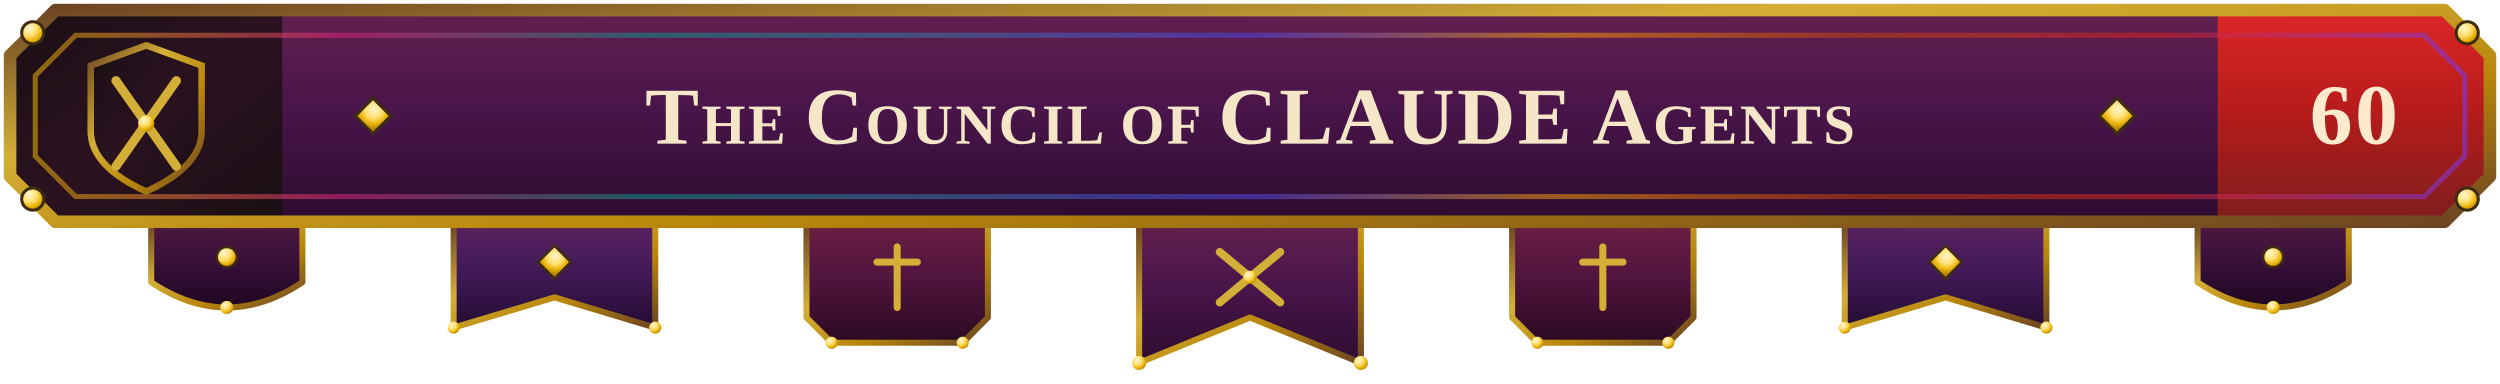
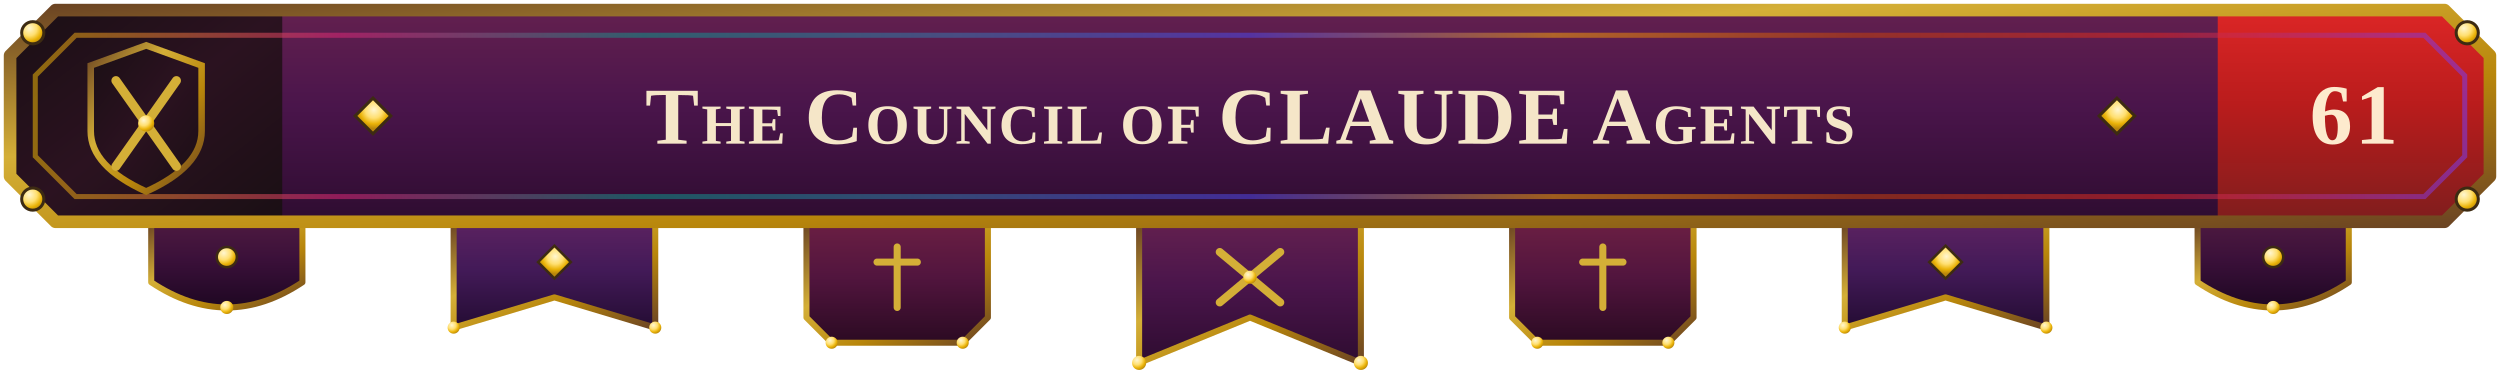
- <svg xmlns="http://www.w3.org/2000/svg" width="372" height="57" viewBox="0 0 496 76" role="img" aria-label="The Council of CLAUDE Agents: 60">
+ <svg xmlns="http://www.w3.org/2000/svg" width="372" height="57" viewBox="0 0 496 76" role="img" aria-label="The Council of CLAUDE Agents: 61">
  <defs>
    <linearGradient id="bdgBgGrad" x1="0%" y1="0%" x2="100%" y2="100%">
      <stop offset="0%" stop-color="#1a0f14" />
      <stop offset="50%" stop-color="#2b1220" />
      <stop offset="100%" stop-color="#1a0f14" />
    </linearGradient>
    <linearGradient id="bdgBronzeGrad" x1="0%" y1="0%" x2="100%" y2="100%">
      <stop offset="0%" stop-color="#6b4423" />
      <stop offset="35%" stop-color="#d4af37" />
      <stop offset="65%" stop-color="#b8860b" />
      <stop offset="100%" stop-color="#6b4423" />
    </linearGradient>
    <linearGradient id="bdgCouncilGrad" x1="0%" y1="0%" x2="100%" y2="0%">
      <stop offset="0%" stop-color="#eab308" />
      <stop offset="12.5%" stop-color="#db2777" />
      <stop offset="25%" stop-color="#0d9488" />
      <stop offset="37.5%" stop-color="#3776ab" />
      <stop offset="50%" stop-color="#4f46e5" />
      <stop offset="62.5%" stop-color="#f59e0b" />
      <stop offset="75%" stop-color="#c2410c" />
      <stop offset="87.5%" stop-color="#dc2626" />
      <stop offset="100%" stop-color="#7c3aed" />
    </linearGradient>
    <linearGradient id="bdgPlumGrad" x1="0%" y1="0%" x2="0%" y2="100%">
      <stop offset="0%" stop-color="#63204f" />
      <stop offset="45%" stop-color="#4a154b" />
      <stop offset="100%" stop-color="#2e0c30" />
    </linearGradient>
    <linearGradient id="bdgCountGrad" x1="0%" y1="0%" x2="0%" y2="100%">
      <stop offset="0%" stop-color="#dc2626" />
      <stop offset="45%" stop-color="#b91c1c" />
      <stop offset="100%" stop-color="#7f1d1d" />
    </linearGradient>
    <radialGradient id="bdgGemGrad" cx="35%" cy="30%" r="75%">
      <stop offset="0%" stop-color="#fff6d0" />
      <stop offset="45%" stop-color="#ffdf70" />
      <stop offset="75%" stop-color="#eab308" />
      <stop offset="100%" stop-color="#b8860b" />
    </radialGradient>
    <linearGradient id="penPlumDeep" x1="0%" y1="0%" x2="0%" y2="100%">
      <stop offset="0%" stop-color="#4e1a40" />
      <stop offset="45%" stop-color="#3a1039" />
      <stop offset="100%" stop-color="#1e0722" />
    </linearGradient>
    <linearGradient id="penPlumWarm" x1="0%" y1="0%" x2="0%" y2="100%">
      <stop offset="0%" stop-color="#6b1f43" />
      <stop offset="45%" stop-color="#52153e" />
      <stop offset="100%" stop-color="#2b0a22" />
    </linearGradient>
    <linearGradient id="penPlumCool" x1="0%" y1="0%" x2="0%" y2="100%">
      <stop offset="0%" stop-color="#5b2260" />
      <stop offset="45%" stop-color="#431a58" />
      <stop offset="100%" stop-color="#240c33" />
    </linearGradient>
  </defs>
  <path d="M 11 2 L 485 2 L 494 11 L 494 35 L 485 44 L 11 44 L 2 35 L 2 11 Z" fill="url(#bdgPlumGrad)" />
  <path d="M 11 2 L 56 2 L 56 44 L 11 44 L 2 35 L 2 11 Z" fill="url(#bdgBgGrad)" />
  <line x1="56" y1="3" x2="56" y2="43" stroke="url(#bdgBronzeGrad)" stroke-width="1.5" />
  <path d="M 440 2 L 485 2 L 494 11 L 494 35 L 485 44 L 440 44 Z" fill="url(#bdgCountGrad)" />
  <line x1="440" y1="3" x2="440" y2="43" stroke="url(#bdgBronzeGrad)" stroke-width="1.5" />
  <path d="M 15 7 L 481 7 L 489 15 L 489 31 L 481 39 L 15 39 L 7 31 L 7 15 Z" fill="none" stroke="url(#bdgCouncilGrad)" stroke-width="1" opacity="0.55" />
  <g stroke="url(#bdgBronzeGrad)" stroke-width="1.2" stroke-linejoin="round">
    <path d="M 30 44 L 60 44 L 60 56 Q 45 66 30 56 Z" fill="url(#penPlumDeep)" />
    <path d="M 90 44 L 130 44 L 130 65 L 110 59 L 90 65 Z" fill="url(#penPlumCool)" />
    <path d="M 160 44 L 196 44 L 196 63 L 191 68 L 165 68 L 160 63 Z" fill="url(#penPlumWarm)" />
    <path d="M 226 44 L 270 44 L 270 72 L 248 63 L 226 72 Z" fill="url(#bdgPlumGrad)" />
    <path d="M 300 44 L 336 44 L 336 63 L 331 68 L 305 68 L 300 63 Z" fill="url(#penPlumWarm)" />
    <path d="M 366 44 L 406 44 L 406 65 L 386 59 L 366 65 Z" fill="url(#penPlumCool)" />
    <path d="M 436 44 L 466 44 L 466 56 Q 451 66 436 56 Z" fill="url(#penPlumDeep)" />
  </g>
  <g fill="url(#bdgGemGrad)">
    <circle cx="45" cy="61" r="1.3" />
    <circle cx="451" cy="61" r="1.3" />
    <circle cx="90" cy="65" r="1.2" />
    <circle cx="130" cy="65" r="1.2" />
    <circle cx="366" cy="65" r="1.2" />
    <circle cx="406" cy="65" r="1.2" />
    <circle cx="165" cy="68" r="1.2" />
    <circle cx="191" cy="68" r="1.2" />
    <circle cx="305" cy="68" r="1.2" />
    <circle cx="331" cy="68" r="1.2" />
    <circle cx="226" cy="72" r="1.4" />
    <circle cx="270" cy="72" r="1.4" />
  </g>
  <g fill="url(#bdgGemGrad)" stroke="#3d2b12" stroke-width="0.5">
    <circle cx="45" cy="51" r="2" />
    <circle cx="451" cy="51" r="2" />
    <rect width="4.6" height="4.6" transform="translate(110,52) rotate(45) translate(-2.3,-2.3)" />
    <rect width="4.6" height="4.6" transform="translate(386,52) rotate(45) translate(-2.3,-2.3)" />
  </g>
  <g stroke="#d4af37" stroke-width="1.4" stroke-linecap="round">
    <line x1="178" y1="49" x2="178" y2="61" />
    <line x1="174" y1="52" x2="182" y2="52" />
    <line x1="318" y1="49" x2="318" y2="61" />
    <line x1="314" y1="52" x2="322" y2="52" />
  </g>
  <path d="M 242 50 L 254 60 M 254 50 L 242 60" stroke="#d4af37" stroke-width="1.6" stroke-linecap="round" />
  <circle cx="248" cy="55" r="1.3" fill="url(#bdgGemGrad)" />
  <path d="M 11 2 L 485 2 L 494 11 L 494 35 L 485 44 L 11 44 L 2 35 L 2 11 Z" fill="none" stroke="url(#bdgBronzeGrad)" stroke-width="2.5" stroke-linejoin="round" />
  <path d="M 29 9 L 40 13 L 40 26 Q 40 33 29 38 Q 18 33 18 26 L 18 13 Z" fill="url(#bdgBgGrad)" stroke="url(#bdgBronzeGrad)" stroke-width="1.3" />
  <path d="M 23 16 L 35 33 M 35 16 L 23 33" stroke="#d4af37" stroke-width="1.8" stroke-linecap="round" />
  <circle cx="29" cy="24.5" r="1.6" fill="url(#bdgGemGrad)" />
  <rect width="5" height="5" fill="url(#bdgGemGrad)" stroke="#3d2b12" stroke-width="0.6" transform="translate(74,23) rotate(45) translate(-2.5,-2.5)" />
  <rect width="5" height="5" fill="url(#bdgGemGrad)" stroke="#3d2b12" stroke-width="0.6" transform="translate(420,23) rotate(45) translate(-2.5,-2.5)" />
  <g fill="url(#bdgGemGrad)" stroke="#3d2b12" stroke-width="0.6">
    <circle cx="6.5" cy="6.5" r="2.2" />
    <circle cx="489.5" cy="6.5" r="2.2" />
    <circle cx="489.5" cy="39.5" r="2.2" />
    <circle cx="6.5" cy="39.5" r="2.2" />
  </g>
  <text x="248" y="28.5" text-anchor="middle" fill="#f5e6c8" font-family="Cinzel, Georgia, 'Times New Roman', serif" font-size="16" font-weight="700" letter-spacing="0.5" style="font-variant: small-caps">The Council of CLAUDE Agents</text>
-   <text x="467" y="28.5" text-anchor="middle" fill="#fdeacd" font-family="Cinzel, Georgia, 'Times New Roman', serif" font-size="17" font-weight="700" letter-spacing="0.5">60</text>
+   <text x="467" y="28.5" text-anchor="middle" fill="#fdeacd" font-family="Cinzel, Georgia, 'Times New Roman', serif" font-size="17" font-weight="700" letter-spacing="0.5">61</text>
</svg>
